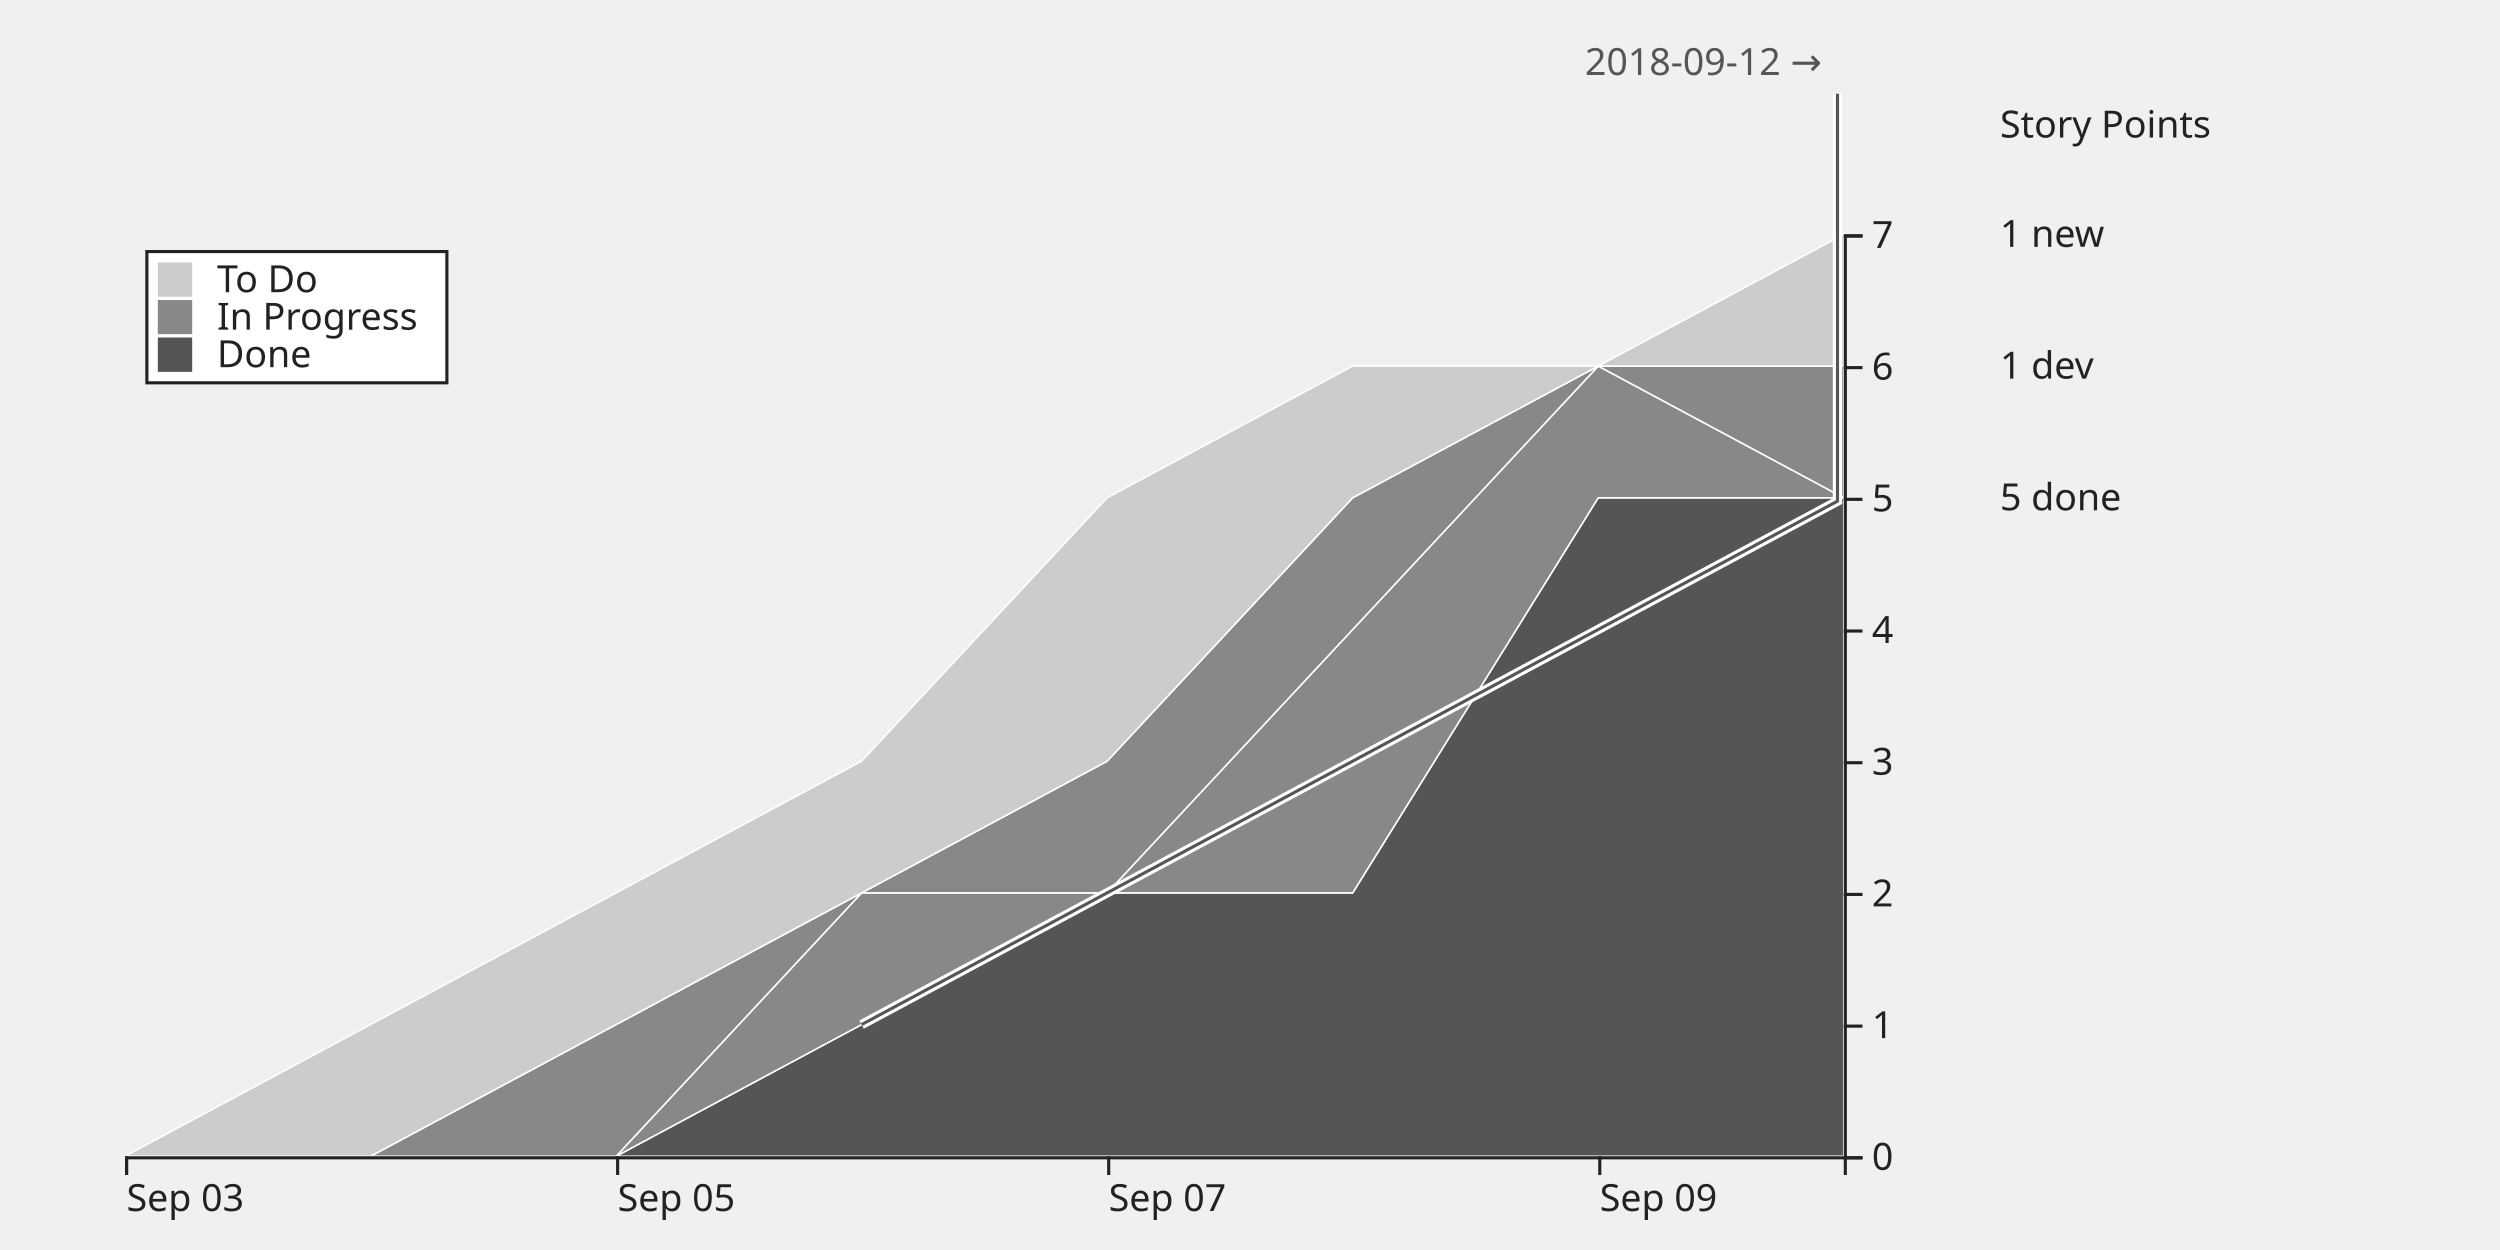
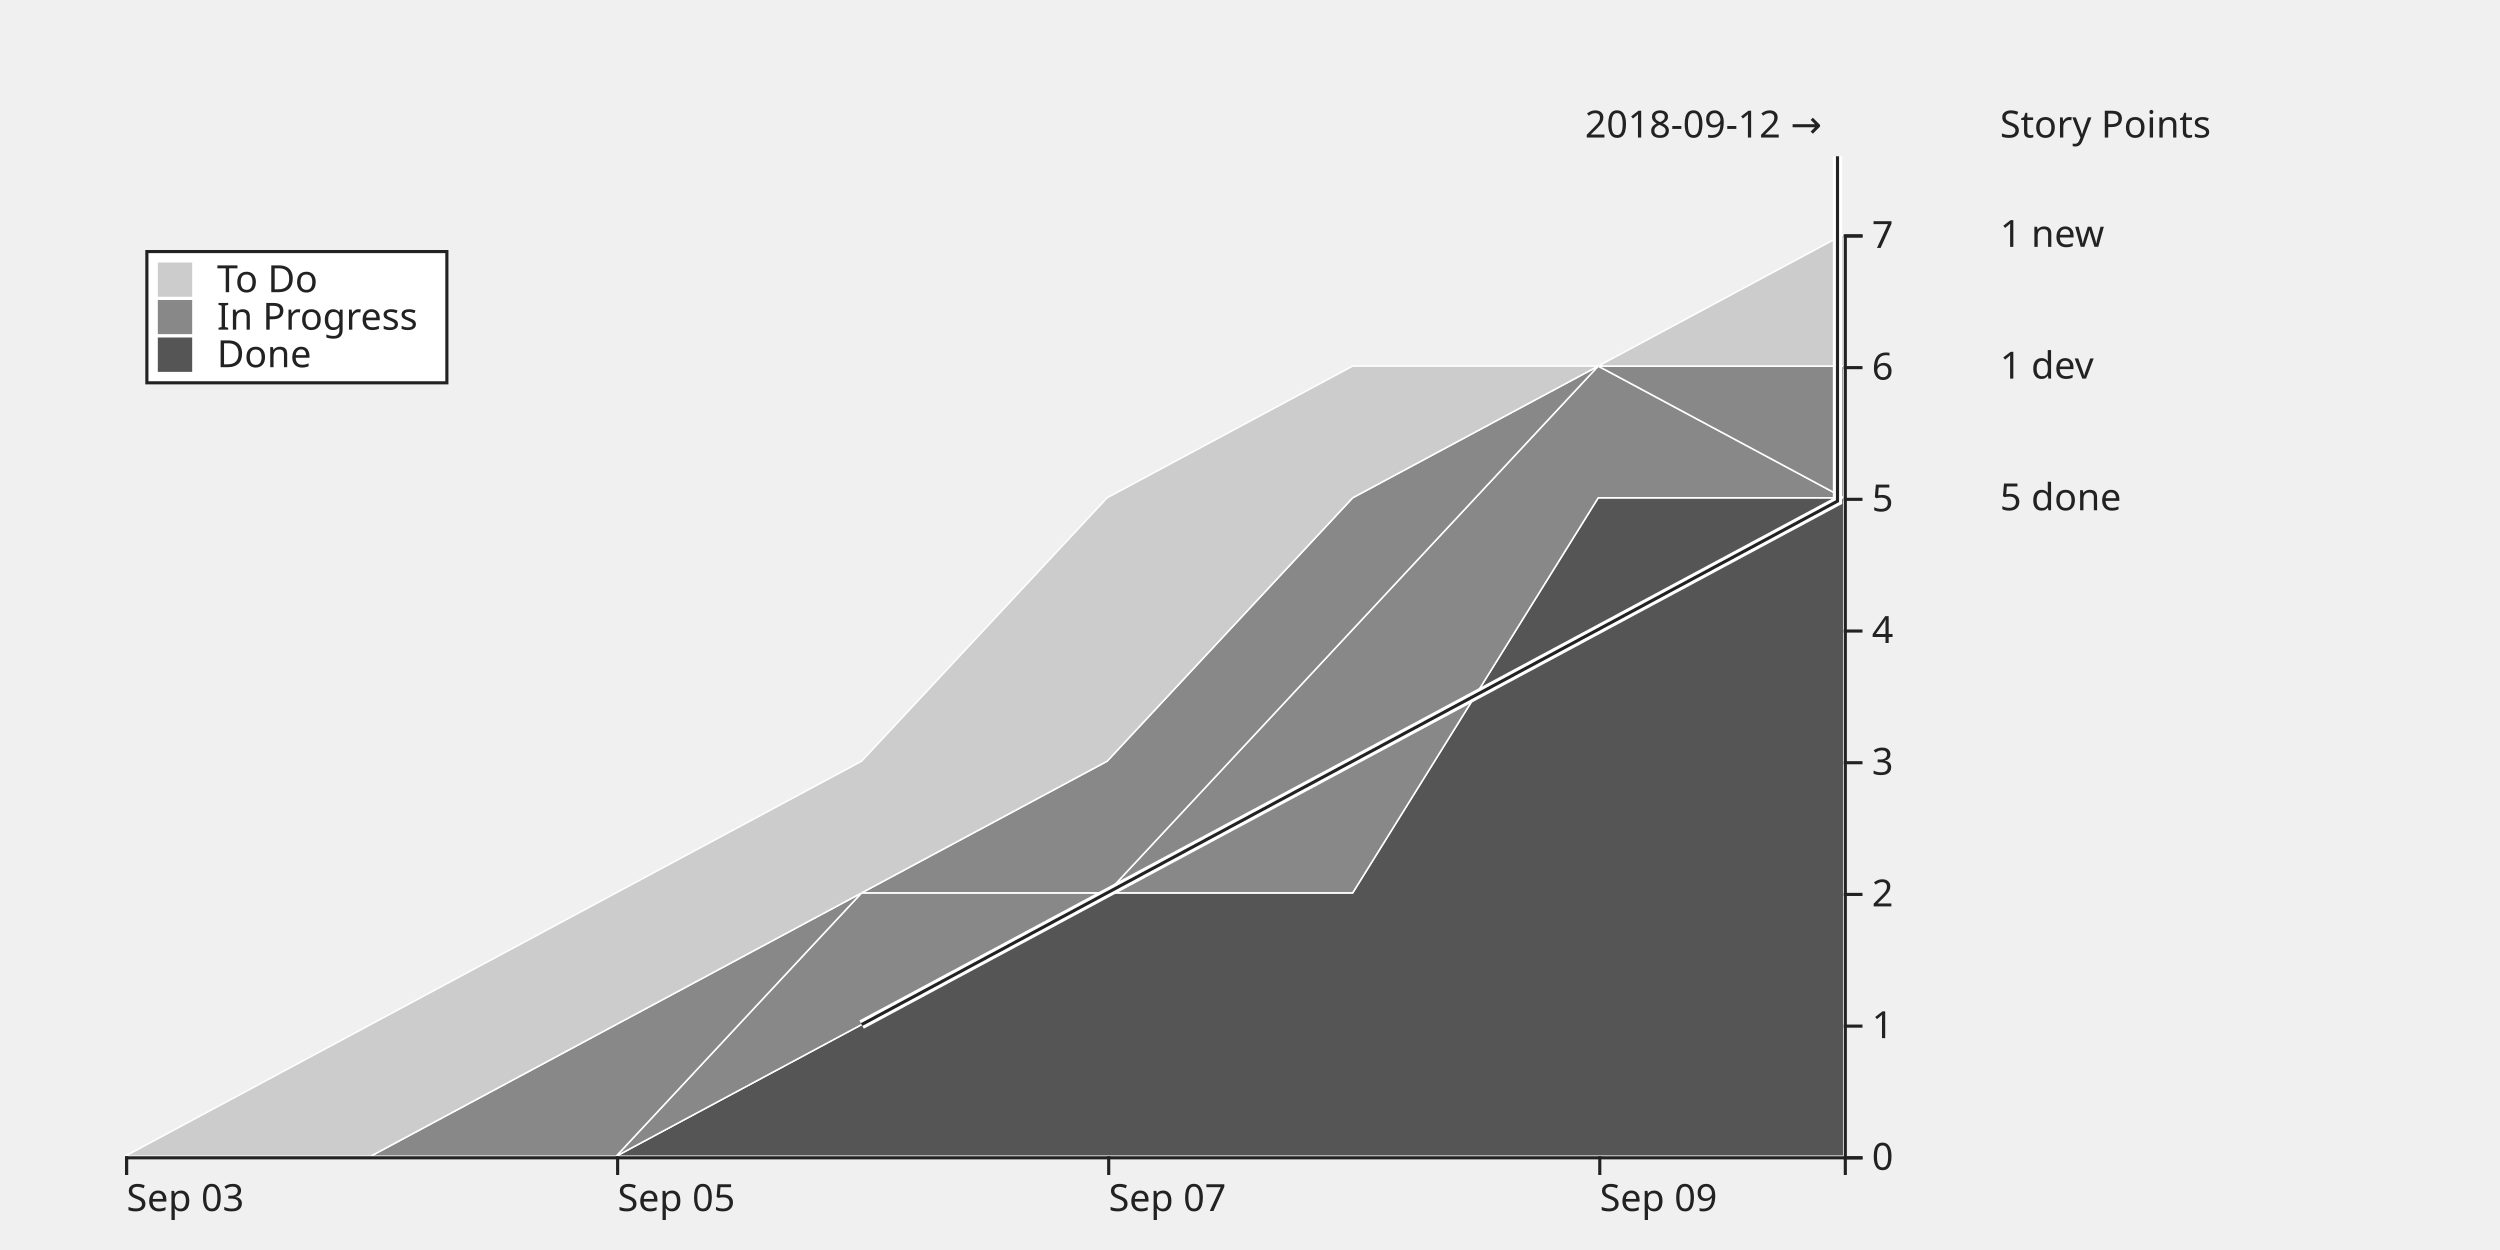
<svg xmlns="http://www.w3.org/2000/svg" width="800" height="400">
  <defs>
    <pattern id="pattern-checkers" x="0" y="0" width="4" height="4" patternunits="userSpaceOnUse">
      <rect x="0" y="0" width="2" height="2" style="fill: #555;" />
      <rect x="2" y="0" width="2" height="2" style="fill: #ccc;" />
      <rect x="0" y="2" width="2" height="2" style="fill: #ccc;" />
      <rect x="2" y="2" width="2" height="2" style="fill: #555;" />
    </pattern>
  </defs>
  <g transform="translate(40,75)">
    <g class="layer">
      <path class="area" style="fill: #555; stroke: #fff; stroke-width: 0.5;" d="M0,295L78.571,295L157.143,295L235.714,252.857L314.286,210.714L392.857,210.714L471.429,84.286L550,84.286L550,295L471.429,295L392.857,295L314.286,295L235.714,295L157.143,295L78.571,295L0,295Z" />
      <text x="600" y="84.286" dy="4px" font-size="12px" font-family="sans-serif" style="text-anchor: start; fill: #222;">5 done</text>
    </g>
    <g class="layer">
      <path class="area" style="fill: #888; stroke: #fff; stroke-width: 0.5;" d="M0,295L78.571,295L157.143,295L235.714,210.714L314.286,210.714L392.857,126.429L471.429,42.143L550,84.286L550,84.286L471.429,84.286L392.857,210.714L314.286,210.714L235.714,252.857L157.143,295L78.571,295L0,295Z" />
    </g>
    <g class="layer">
      <path class="area" style="fill: #888; stroke: #fff; stroke-width: 0.5;" d="M0,295L78.571,295L157.143,252.857L235.714,210.714L314.286,168.571L392.857,84.286L471.429,42.143L550,42.143L550,84.286L471.429,42.143L392.857,126.429L314.286,210.714L235.714,210.714L157.143,295L78.571,295L0,295Z" />
      <text x="600" y="42.143" dy="4px" font-size="12px" font-family="sans-serif" style="text-anchor: start; fill: #222;">1 dev</text>
    </g>
    <g class="layer">
      <path class="area" style="fill: #ccc; stroke: #fff; stroke-width: 0.5;" d="M0,295L78.571,252.857L157.143,210.714L235.714,168.571L314.286,84.286L392.857,42.143L471.429,42.143L550,0L550,42.143L471.429,42.143L392.857,84.286L314.286,168.571L235.714,210.714L157.143,252.857L78.571,295L0,295Z" />
      <text x="600" y="0" dy="4px" font-size="12px" font-family="sans-serif" style="text-anchor: start; fill: #222;">1 new</text>
    </g>
-     <path d="M235.714,252.857L548,85.358L548,-45" fill="none" style="stroke-width: 3; stroke: #fff;" />
-     <path d="M235.714,252.857L548,85.358L548,-45" fill="none" style="stroke-width: 1; stroke: #555;" />
-     <text x="543" y="-55" dy="4px" font-size="12" font-family="sans-serif" style="text-anchor: end; fill: #555;">2018-09-12 →</text>
+     <path d="M235.714,252.857L548,85.358L548,-25" fill="none" style="stroke-width: 3; stroke: #fff;" />
+     <path d="M235.714,252.857L548,85.358L548,-25" fill="none" style="stroke-width: 1; stroke: #222;" />
+     <rect style="fill: #fff;" />
+     <text x="543" y="-35" dy="4px" font-size="12px" font-family="sans-serif" style="fill: #222; text-anchor: end;">2018-09-12 →</text>
    <g transform="translate(0,295)" fill="none" font-size="10" font-family="sans-serif" text-anchor="middle">
      <path class="domain" stroke="currentColor" d="M0.5,6V0.5H550.5V6" style="stroke: #222;" />
      <g class="tick" opacity="1" transform="translate(0.5,0)">
        <line stroke="currentColor" y2="6" style="stroke: #222;" />
        <text fill="currentColor" y="9" dy="0.71em" style="fill: #222; text-anchor: start;" font-size="12px" font-family="sans-serif">Sep 03</text>
      </g>
      <g class="tick" opacity="1" transform="translate(157.6429,0)">
        <line stroke="currentColor" y2="6" style="stroke: #222;" />
        <text fill="currentColor" y="9" dy="0.71em" style="fill: #222; text-anchor: start;" font-size="12px" font-family="sans-serif">Sep 05</text>
      </g>
      <g class="tick" opacity="1" transform="translate(314.7857,0)">
        <line stroke="currentColor" y2="6" style="stroke: #222;" />
        <text fill="currentColor" y="9" dy="0.71em" style="fill: #222; text-anchor: start;" font-size="12px" font-family="sans-serif">Sep 07</text>
      </g>
      <g class="tick" opacity="1" transform="translate(471.9286,0)">
        <line stroke="currentColor" y2="6" style="stroke: #222;" />
        <text fill="currentColor" y="9" dy="0.71em" style="fill: #222; text-anchor: start;" font-size="12px" font-family="sans-serif">Sep 09</text>
      </g>
    </g>
    <g transform="translate(550 ,0)" fill="none" font-size="10" font-family="sans-serif" text-anchor="start">
      <path class="domain" stroke="currentColor" d="M6,295.5H0.5V0.5H6" style="stroke: #222;" />
      <g class="tick" opacity="1" transform="translate(0,295.5)">
        <line stroke="currentColor" x2="6" style="stroke: #222;" />
        <text fill="currentColor" x="9" dy="0.32em" style="fill: #222;" text-anchor="start" font-size="12px" font-family="sans-serif">0</text>
      </g>
      <g class="tick" opacity="1" transform="translate(0,253.3571)">
        <line stroke="currentColor" x2="6" style="stroke: #222;" />
        <text fill="currentColor" x="9" dy="0.32em" style="fill: #222;" text-anchor="start" font-size="12px" font-family="sans-serif">1</text>
      </g>
      <g class="tick" opacity="1" transform="translate(0,211.2143)">
        <line stroke="currentColor" x2="6" style="stroke: #222;" />
        <text fill="currentColor" x="9" dy="0.32em" style="fill: #222;" text-anchor="start" font-size="12px" font-family="sans-serif">2</text>
      </g>
      <g class="tick" opacity="1" transform="translate(0,169.0714)">
        <line stroke="currentColor" x2="6" style="stroke: #222;" />
        <text fill="currentColor" x="9" dy="0.32em" style="fill: #222;" text-anchor="start" font-size="12px" font-family="sans-serif">3</text>
      </g>
      <g class="tick" opacity="1" transform="translate(0,126.9286)">
        <line stroke="currentColor" x2="6" style="stroke: #222;" />
        <text fill="currentColor" x="9" dy="0.32em" style="fill: #222;" text-anchor="start" font-size="12px" font-family="sans-serif">4</text>
      </g>
      <g class="tick" opacity="1" transform="translate(0,84.78571)">
        <line stroke="currentColor" x2="6" style="stroke: #222;" />
        <text fill="currentColor" x="9" dy="0.32em" style="fill: #222;" text-anchor="start" font-size="12px" font-family="sans-serif">5</text>
      </g>
      <g class="tick" opacity="1" transform="translate(0,42.64286)">
        <line stroke="currentColor" x2="6" style="stroke: #222;" />
        <text fill="currentColor" x="9" dy="0.32em" style="fill: #222;" text-anchor="start" font-size="12px" font-family="sans-serif">6</text>
      </g>
      <g class="tick" opacity="1" transform="translate(0,0.5)">
        <line stroke="currentColor" x2="6" style="stroke: #222;" />
        <text fill="currentColor" x="9" dy="0.32em" style="fill: #222;" text-anchor="start" font-size="12px" font-family="sans-serif">7</text>
      </g>
    </g>
    <rect x="7" y="5.5" width="96" height="42" style="fill: #fff; stroke: #222;" />
    <rect x="10" y="8.5" width="12" height="12" style="fill: #ccc; stroke: #fff;" />
    <text x="29.44" y="14.5" dy="4px" font-size="12px" font-family="sans-serif" style="text-anchor: start; fill: #222;">To Do</text>
    <rect x="10" y="20.5" width="12" height="12" style="fill: #888; stroke: #fff;" />
    <text x="29.44" y="26.5" dy="4px" font-size="12px" font-family="sans-serif" style="text-anchor: start; fill: #222;">In Progress</text>
    <rect x="10" y="32.5" width="12" height="12" style="fill: #555; stroke: #fff;" />
    <text x="29.44" y="38.5" dy="4px" font-size="12px" font-family="sans-serif" style="text-anchor: start; fill: #222;">Done</text>
    <text x="600" y="-35" dy="4px" font-size="12px" font-family="sans-serif" style="text-anchor: start; fill: #222;">Story Points</text>
    <rect fill="#fff" stroke="#222" class="focus-item" width="12" height="12" style="display: none;" />
    <text dy="4px" font-size="12px" font-family="sans-serif" style="text-anchor: start; fill: #222; display: none;" />
    <text dy="4px" font-size="12px" font-family="sans-serif" style="text-anchor: start; fill: #222; display: none;" />
    <text dy="4px" font-size="12px" font-family="sans-serif" style="text-anchor: start; fill: #222; display: none;" />
    <text dy="4px" font-size="12px" font-family="sans-serif" style="text-anchor: start; fill: #222; display: none;" />
    <text dy="4px" font-size="12px" font-family="sans-serif" style="text-anchor: start; fill: #222; display: none;" />
    <text dy="4px" font-size="12px" font-family="sans-serif" style="text-anchor: start; fill: #222; display: none;" />
    <text dy="4px" font-size="12px" font-family="sans-serif" style="text-anchor: start; fill: #222; display: none;" />
    <text dy="4px" font-size="12px" font-family="sans-serif" style="text-anchor: start; fill: #222; display: none;" />
    <text dy="4px" font-size="12px" font-family="sans-serif" style="text-anchor: start; fill: #222; display: none;" />
    <text dy="4px" font-size="12px" font-family="sans-serif" style="text-anchor: start; fill: #222; display: none;" />
    <text dy="4px" font-size="12px" font-family="sans-serif" style="text-anchor: start; fill: #222; display: none;" />
    <text dy="4px" font-size="12px" font-family="sans-serif" style="text-anchor: start; fill: #222; display: none;" />
    <text dy="4px" font-size="12px" font-family="sans-serif" style="text-anchor: start; fill: #222; display: none;" />
    <text dy="4px" font-size="12px" font-family="sans-serif" style="text-anchor: start; fill: #222; display: none;" />
    <text dy="4px" font-size="12px" font-family="sans-serif" style="text-anchor: start; fill: #222; display: none;" />
    <text dy="4px" font-size="12px" font-family="sans-serif" style="text-anchor: start; fill: #222; display: none;" />
    <text dy="4px" font-size="12px" font-family="sans-serif" style="text-anchor: start; fill: #222; display: none;" />
    <text dy="4px" font-size="12px" font-family="sans-serif" style="text-anchor: start; fill: #222; display: none;" />
    <text dy="4px" font-size="12px" font-family="sans-serif" style="text-anchor: start; fill: #222; display: none;" />
    <text dy="4px" font-size="12px" font-family="sans-serif" style="text-anchor: start; fill: #222; display: none;" />
    <text dy="4px" font-size="12px" font-family="sans-serif" style="text-anchor: start; fill: #222; display: none;" />
    <text dy="4px" font-size="12px" font-family="sans-serif" style="text-anchor: start; fill: #222; display: none;" />
    <text dy="4px" font-size="12px" font-family="sans-serif" style="text-anchor: start; fill: #222; display: none;" />
    <text dy="4px" font-size="12px" font-family="sans-serif" style="text-anchor: start; fill: #222; display: none;" />
    <text dy="4px" font-size="12px" font-family="sans-serif" style="text-anchor: start; fill: #222; display: none;" />
    <text dy="4px" font-size="12px" font-family="sans-serif" style="text-anchor: start; fill: #222; display: none;" />
    <text dy="4px" font-size="12px" font-family="sans-serif" style="text-anchor: start; fill: #222; display: none;" />
    <text dy="4px" font-size="12px" font-family="sans-serif" style="text-anchor: start; fill: #222; display: none;" />
    <text dy="4px" font-size="12px" font-family="sans-serif" style="text-anchor: start; fill: #222; display: none;" />
    <text dy="4px" font-size="12px" font-family="sans-serif" style="text-anchor: start; fill: #222; display: none;" />
    <text dy="4px" font-size="12px" font-family="sans-serif" style="text-anchor: start; fill: #222; display: none;" />
    <text dy="4px" font-size="12px" font-family="sans-serif" style="text-anchor: start; fill: #222; display: none;" />
    <text dy="4px" font-size="12px" font-family="sans-serif" style="text-anchor: start; fill: #222; display: none;" />
    <text dy="4px" font-size="12px" font-family="sans-serif" style="text-anchor: start; fill: #222; display: none;" />
    <text dy="4px" font-size="12px" font-family="sans-serif" style="text-anchor: start; fill: #222; display: none;" />
    <text dy="4px" font-size="12px" font-family="sans-serif" style="text-anchor: start; fill: #222; display: none;" />
    <text dy="4px" font-size="12px" font-family="sans-serif" style="text-anchor: start; fill: #222; display: none;" />
    <text dy="4px" font-size="12px" font-family="sans-serif" style="text-anchor: start; fill: #222; display: none;" />
    <text dy="4px" font-size="12px" font-family="sans-serif" style="text-anchor: start; fill: #222; display: none;" />
    <text dy="4px" font-size="12px" font-family="sans-serif" style="text-anchor: start; fill: #222; display: none;" />
    <line style="display: none; stroke-width: 3; stroke: #fff;" />
    <line style="display: none; stroke-width: 1; stroke: #222;" />
    <rect width="760" height="295" fill="transparent" />
  </g>
</svg>
